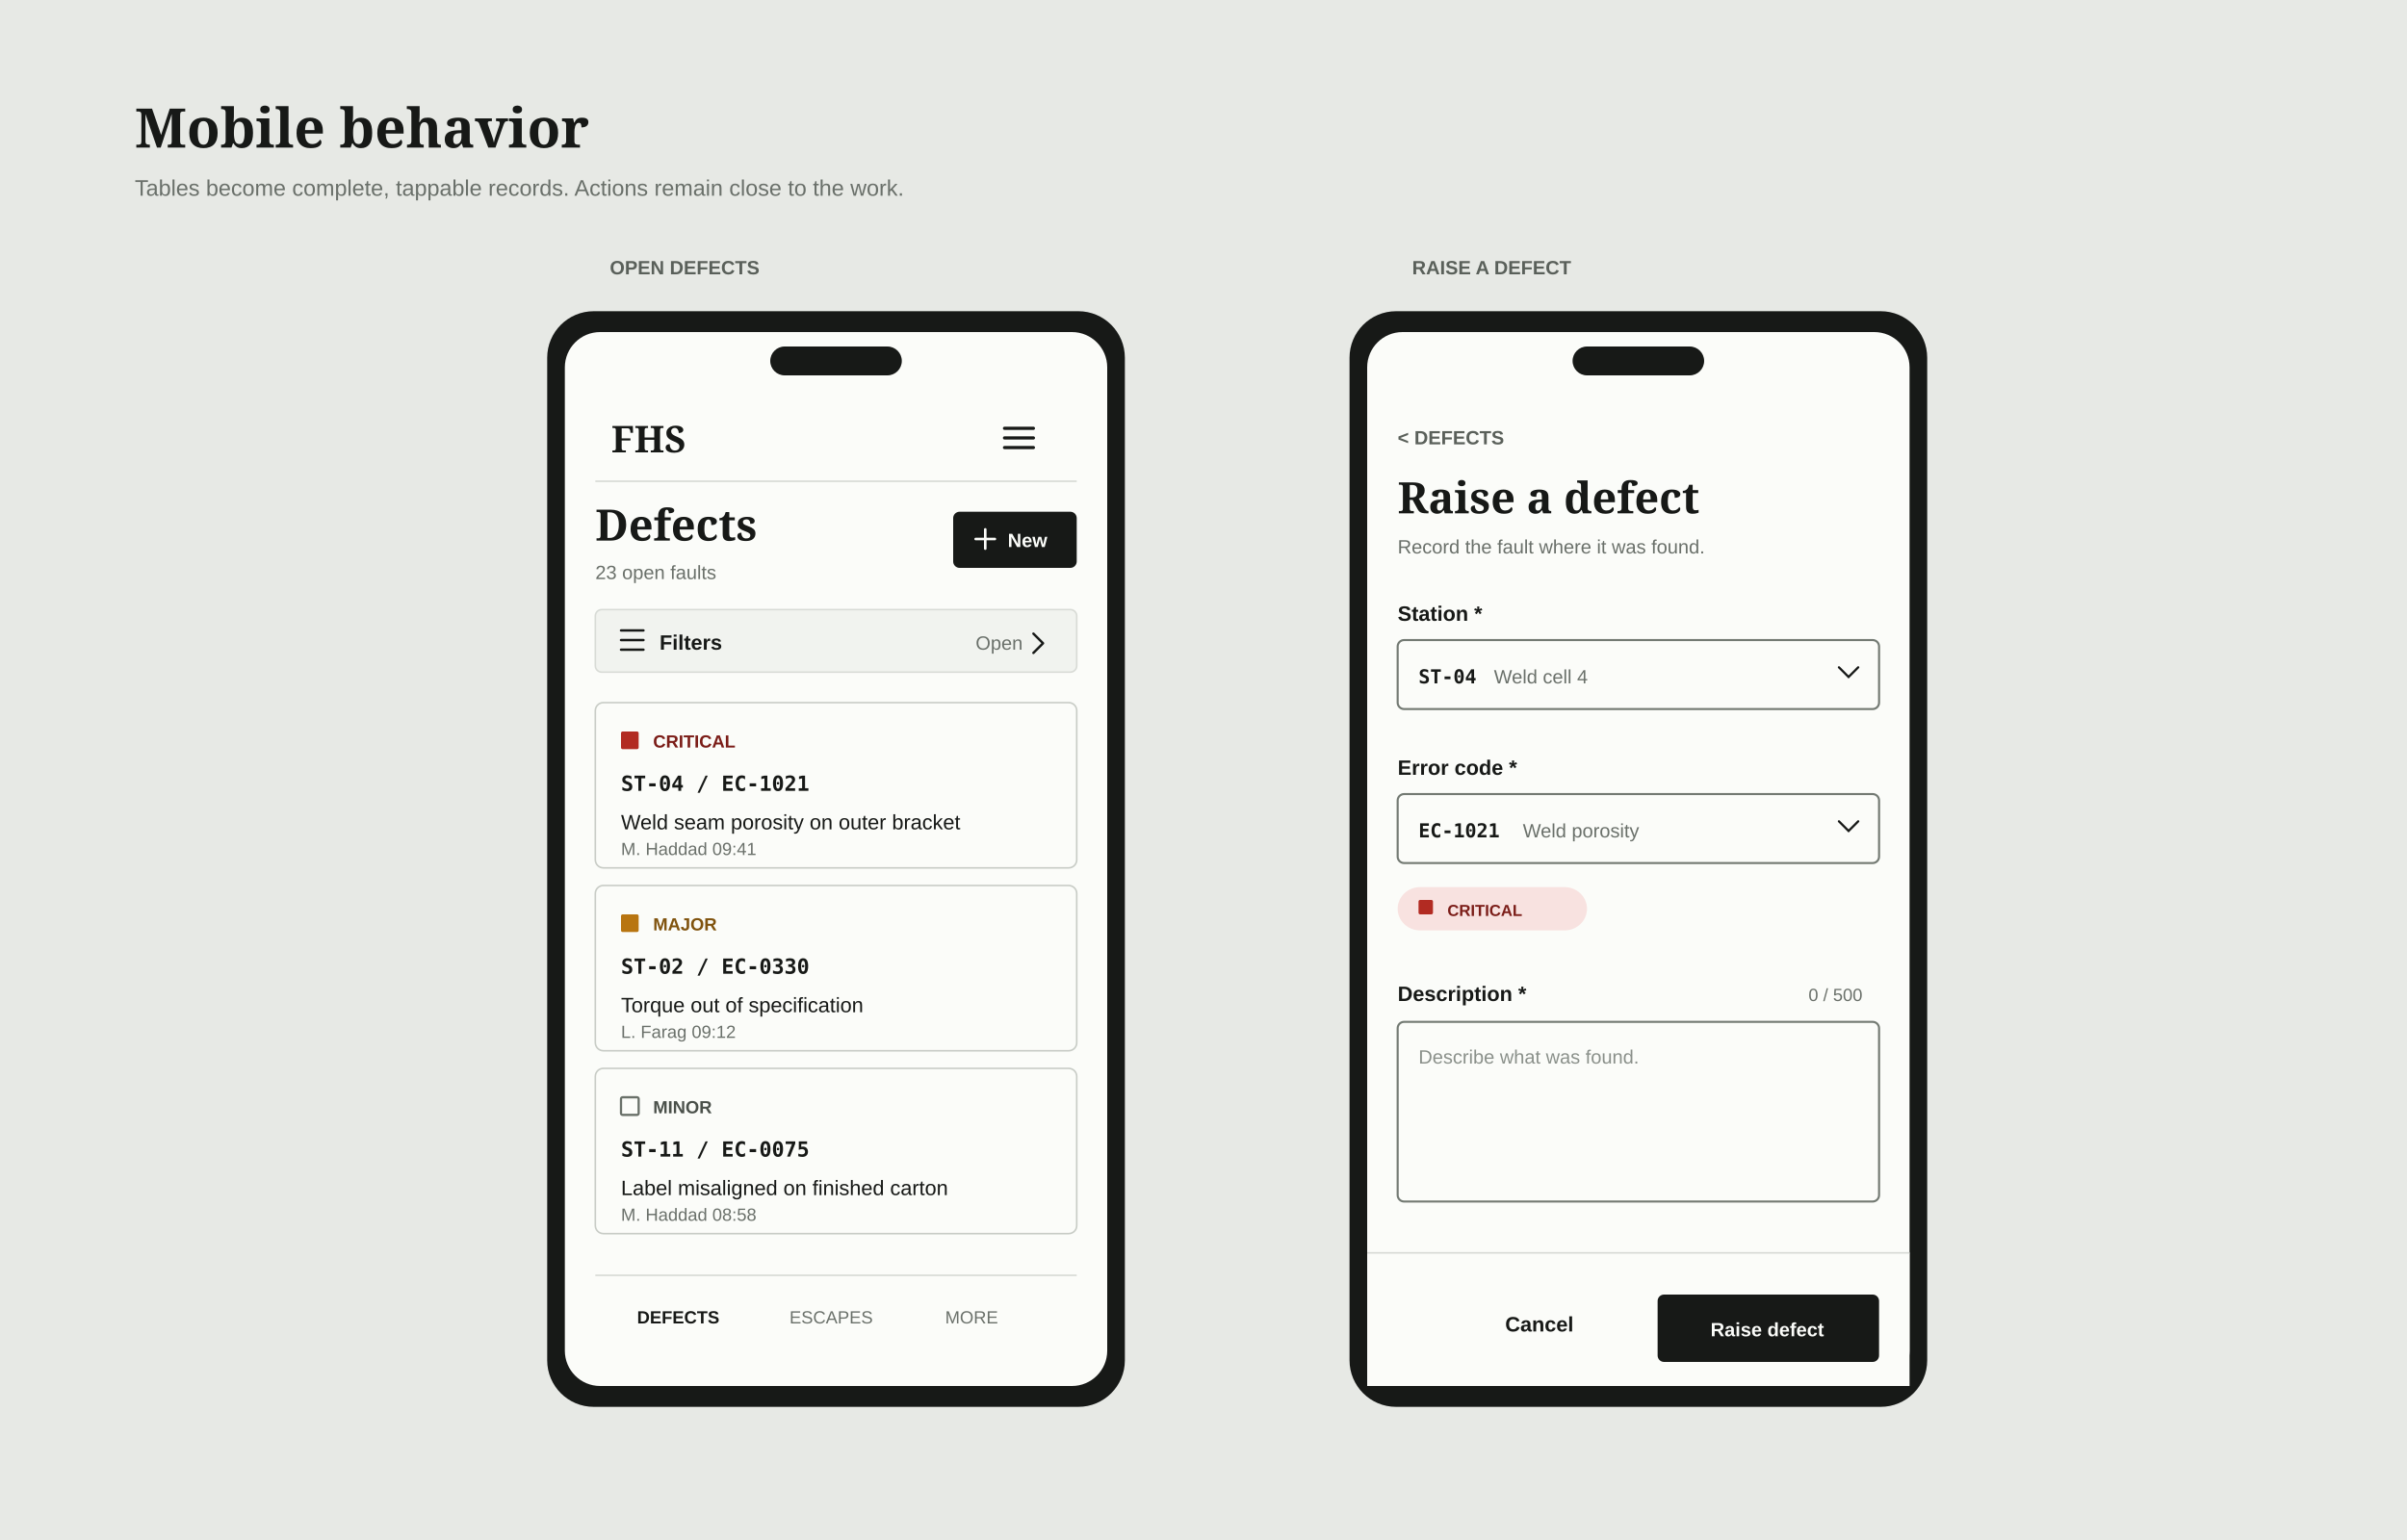
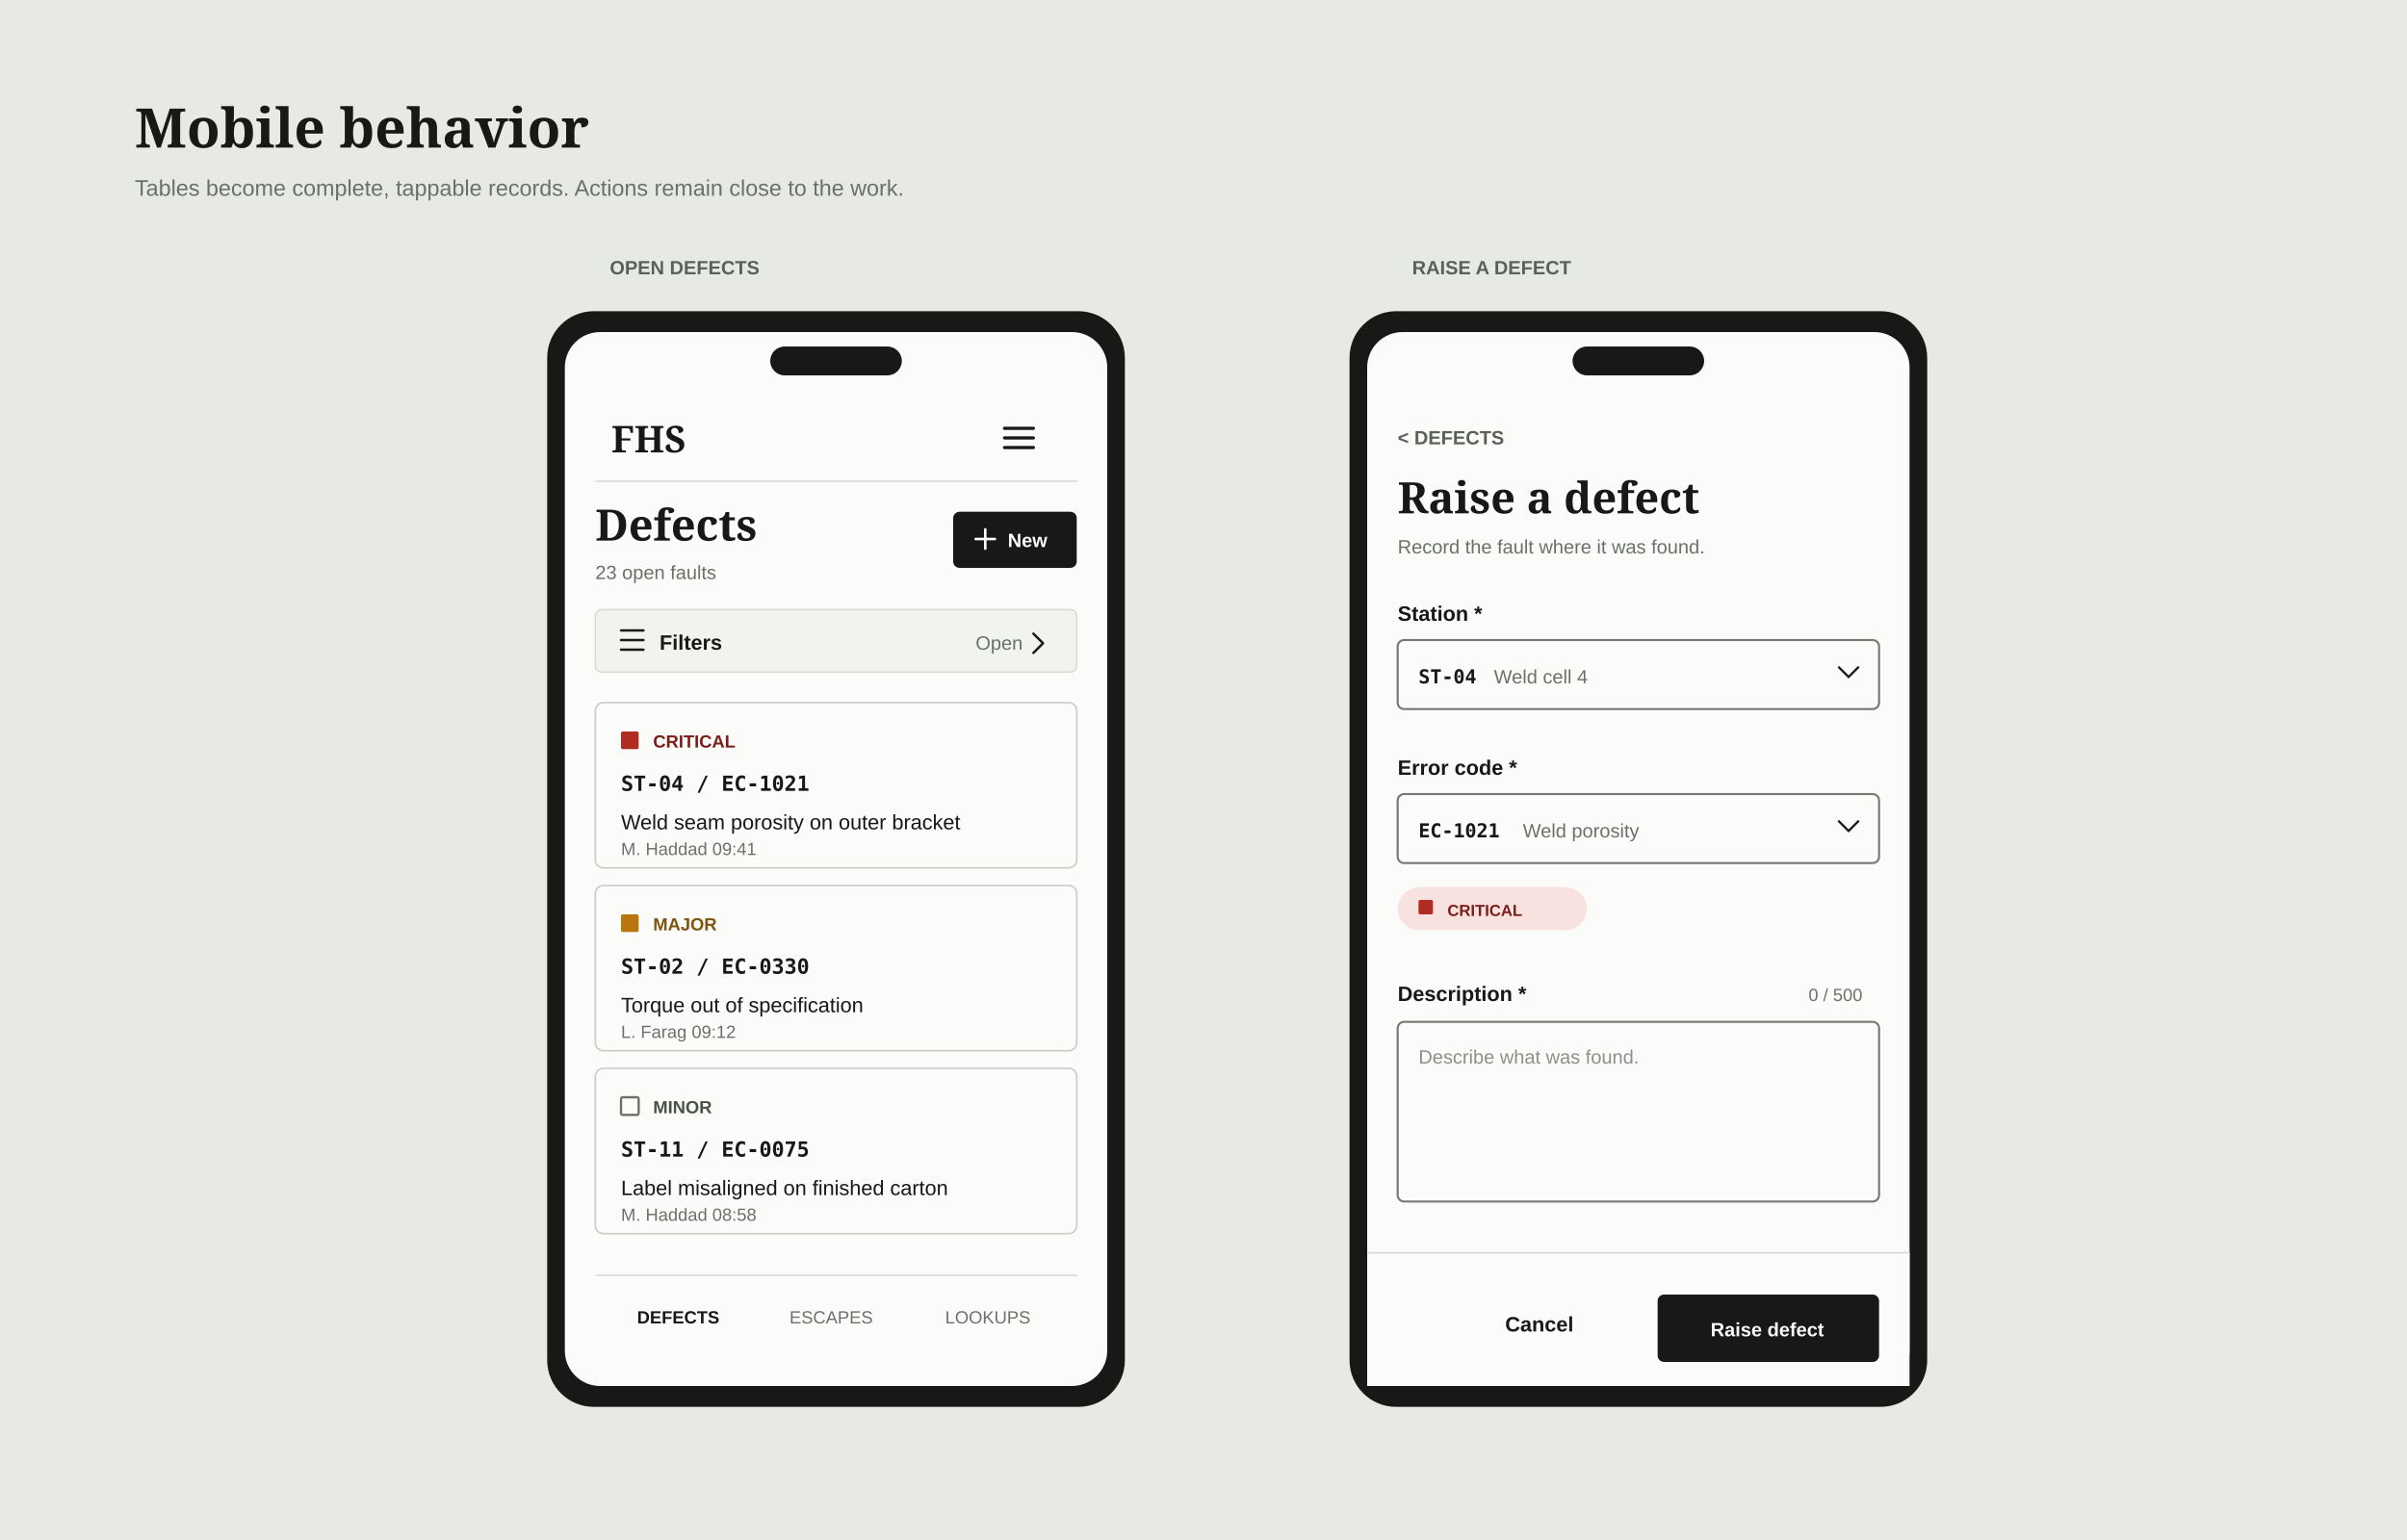
<svg xmlns="http://www.w3.org/2000/svg" width="1500" height="960" viewBox="0 0 1500 960" fill="none">
  <rect width="1500" height="960" fill="#E7E9E5" />
  <text x="84" y="92" fill="#171917" font-family="Georgia, serif" font-size="34" font-weight="700">Mobile behavior</text>
  <text x="84" y="122" fill="#6A706A" font-family="Arial, sans-serif" font-size="14">Tables become complete, tappable records. Actions remain close to the work.</text>
  <text x="380" y="171" fill="#5A605A" font-family="Arial, sans-serif" font-size="12" font-weight="700">OPEN DEFECTS</text>
  <text x="880" y="171" fill="#5A605A" font-family="Arial, sans-serif" font-size="12" font-weight="700">RAISE A DEFECT</text>
  <rect x="341" y="194" width="360" height="683" rx="29" fill="#171917" />
  <rect x="352" y="207" width="338" height="657" rx="22" fill="#FBFCF9" />
  <rect x="480" y="216" width="82" height="18" rx="9" fill="#171917" />
  <rect x="371" y="253" width="300" height="47" fill="#FBFCF9" />
  <text x="381" y="282" fill="#171917" font-family="Georgia, serif" font-size="23" font-weight="700">FHS</text>
  <path d="M626 267H644M626 273H644M626 279H644" stroke="#171917" stroke-width="2" stroke-linecap="round" />
  <path d="M371 300H671" stroke="#D7DAD5" />
  <text x="371" y="337" fill="#171917" font-family="Georgia, serif" font-size="27" font-weight="700">Defects</text>
  <text x="371" y="361" fill="#6A706A" font-family="Arial, sans-serif" font-size="12">23 open faults</text>
  <rect x="594" y="319" width="77" height="35" rx="4" fill="#171917" />
  <path d="M608 336H620M614 330V342" stroke="#FBFCF9" stroke-width="1.6" stroke-linecap="round" />
  <text x="628" y="341" fill="#FBFCF9" font-family="Arial, sans-serif" font-size="12" font-weight="700">New</text>
  <rect x="371" y="380" width="300" height="39" rx="4" fill="#F1F3EF" stroke="#D8DBD6" />
  <path d="M387 393H401M387 399H401M387 405H401" stroke="#171917" stroke-width="1.5" stroke-linecap="round" />
  <text x="411" y="405" fill="#171917" font-family="Arial, sans-serif" font-size="13" font-weight="700">Filters</text>
  <text x="608" y="405" fill="#6A706A" font-family="Arial, sans-serif" font-size="12">Open</text>
  <path d="M644 395L650 401L644 407" stroke="#171917" stroke-width="1.5" stroke-linecap="round" stroke-linejoin="round" />
  <rect x="371" y="438" width="300" height="103" rx="5" fill="#FBFCF9" stroke="#C8CCC6" />
  <rect x="387" y="456" width="11" height="11" rx="1" fill="#B22B22" />
  <text x="407" y="466" fill="#7B1D18" font-family="Arial, sans-serif" font-size="11" font-weight="700">CRITICAL</text>
  <text x="387" y="493" fill="#171917" font-family="monospace" font-size="13" font-weight="700">ST-04 / EC-1021</text>
  <text x="387" y="517" fill="#171917" font-family="Arial, sans-serif" font-size="13">Weld seam porosity on outer bracket</text>
  <text x="387" y="533" fill="#6A706A" font-family="Arial, sans-serif" font-size="11">M. Haddad   09:41</text>
  <rect x="371" y="552" width="300" height="103" rx="5" fill="#FBFCF9" stroke="#C8CCC6" />
  <rect x="387" y="570" width="11" height="11" rx="1" fill="#B87510" />
  <text x="407" y="580" fill="#80530E" font-family="Arial, sans-serif" font-size="11" font-weight="700">MAJOR</text>
  <text x="387" y="607" fill="#171917" font-family="monospace" font-size="13" font-weight="700">ST-02 / EC-0330</text>
  <text x="387" y="631" fill="#171917" font-family="Arial, sans-serif" font-size="13">Torque out of specification</text>
  <text x="387" y="647" fill="#6A706A" font-family="Arial, sans-serif" font-size="11">L. Farag   09:12</text>
  <rect x="371" y="666" width="300" height="103" rx="5" fill="#FBFCF9" stroke="#C8CCC6" />
  <rect x="387" y="684" width="11" height="11" rx="1" fill="#FBFCF9" stroke="#697069" stroke-width="1.4" />
  <text x="407" y="694" fill="#4A504A" font-family="Arial, sans-serif" font-size="11" font-weight="700">MINOR</text>
  <text x="387" y="721" fill="#171917" font-family="monospace" font-size="13" font-weight="700">ST-11 / EC-0075</text>
  <text x="387" y="745" fill="#171917" font-family="Arial, sans-serif" font-size="13">Label misaligned on finished carton</text>
  <text x="387" y="761" fill="#6A706A" font-family="Arial, sans-serif" font-size="11">M. Haddad   08:58</text>
  <rect x="371" y="795" width="300" height="49" rx="0" fill="#FBFCF9" />
  <path d="M371 795H671" stroke="#D7DAD5" />
  <text x="397" y="825" fill="#171917" font-family="Arial, sans-serif" font-size="11" font-weight="700">DEFECTS</text>
  <text x="492" y="825" fill="#6A706A" font-family="Arial, sans-serif" font-size="11">ESCAPES</text>
-   <text x="589" y="825" fill="#6A706A" font-family="Arial, sans-serif" font-size="11">MORE</text>
+   <text x="589" y="825" fill="#6A706A" font-family="Arial, sans-serif" font-size="11">LOOKUPS</text>
  <rect x="841" y="194" width="360" height="683" rx="29" fill="#171917" />
  <rect x="852" y="207" width="338" height="657" rx="22" fill="#FBFCF9" />
  <rect x="980" y="216" width="82" height="18" rx="9" fill="#171917" />
  <text x="871" y="277" fill="#5A605A" font-family="Arial, sans-serif" font-size="12" font-weight="700">&lt; DEFECTS</text>
  <text x="871" y="320" fill="#171917" font-family="Georgia, serif" font-size="27" font-weight="700">Raise a defect</text>
  <text x="871" y="345" fill="#6A706A" font-family="Arial, sans-serif" font-size="12">Record the fault where it was found.</text>
  <text x="871" y="387" fill="#171917" font-family="Arial, sans-serif" font-size="13" font-weight="700">Station *</text>
  <rect x="871" y="399" width="300" height="43" rx="4" fill="#FBFCF9" stroke="#737A73" stroke-width="1.3" />
  <text x="884" y="426" fill="#171917" font-family="monospace" font-size="12" font-weight="700">ST-04</text>
  <text x="931" y="426" fill="#6A706A" font-family="Arial, sans-serif" font-size="12">Weld cell 4</text>
  <path d="M1146 416L1152 422L1158 416" stroke="#171917" stroke-width="1.4" stroke-linecap="round" />
  <text x="871" y="483" fill="#171917" font-family="Arial, sans-serif" font-size="13" font-weight="700">Error code *</text>
  <rect x="871" y="495" width="300" height="43" rx="4" fill="#FBFCF9" stroke="#737A73" stroke-width="1.3" />
  <text x="884" y="522" fill="#171917" font-family="monospace" font-size="12" font-weight="700">EC-1021</text>
  <text x="949" y="522" fill="#6A706A" font-family="Arial, sans-serif" font-size="12">Weld porosity</text>
  <path d="M1146 512L1152 518L1158 512" stroke="#171917" stroke-width="1.4" stroke-linecap="round" />
  <rect x="871" y="553" width="118" height="27" rx="14" fill="#F8E2E0" />
  <rect x="884" y="561" width="9" height="9" rx="1" fill="#B22B22" />
  <text x="902" y="571" fill="#7B1D18" font-family="Arial, sans-serif" font-size="10" font-weight="700">CRITICAL</text>
  <text x="871" y="624" fill="#171917" font-family="Arial, sans-serif" font-size="13" font-weight="700">Description *</text>
  <text x="1127" y="624" fill="#6A706A" font-family="Arial, sans-serif" font-size="11">0 / 500</text>
  <rect x="871" y="637" width="300" height="112" rx="4" fill="#FBFCF9" stroke="#737A73" stroke-width="1.3" />
  <text x="884" y="663" fill="#8A908A" font-family="Arial, sans-serif" font-size="12">Describe what was found.</text>
  <rect x="852" y="781" width="338" height="83" rx="0" fill="#FBFCF9" />
  <path d="M852 781H1190" stroke="#D7DAD5" />
  <text x="938" y="830" fill="#171917" font-family="Arial, sans-serif" font-size="13" font-weight="700">Cancel</text>
  <rect x="1033" y="807" width="138" height="42" rx="4" fill="#171917" />
  <text x="1066" y="833" fill="#FBFCF9" font-family="Arial, sans-serif" font-size="12" font-weight="700">Raise defect</text>
</svg>
